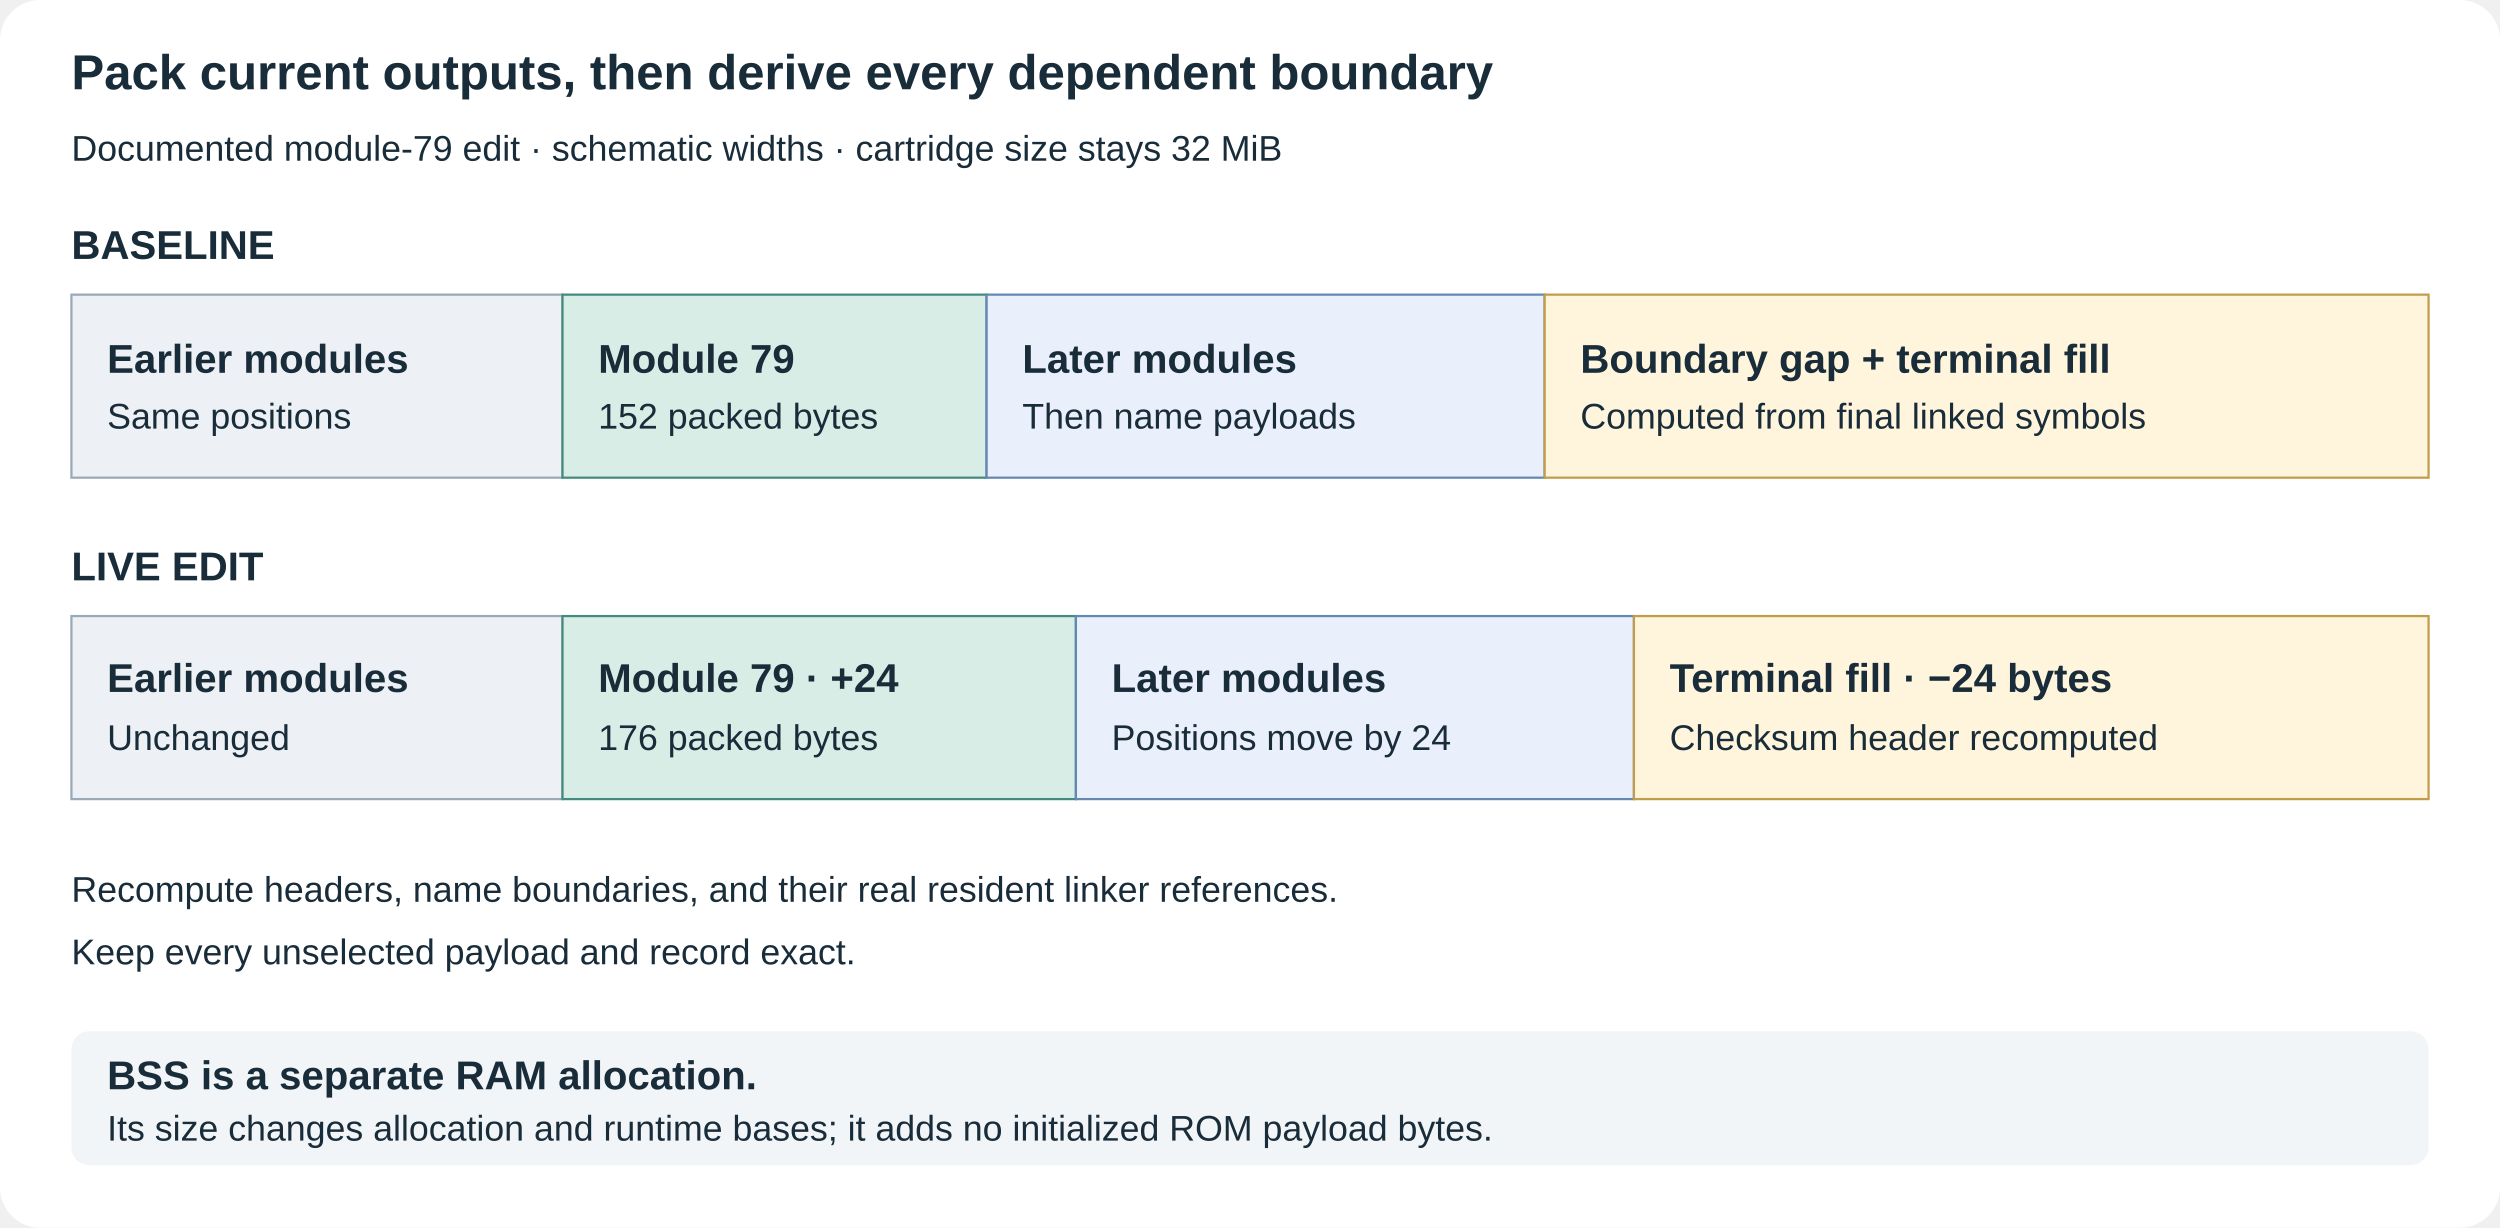
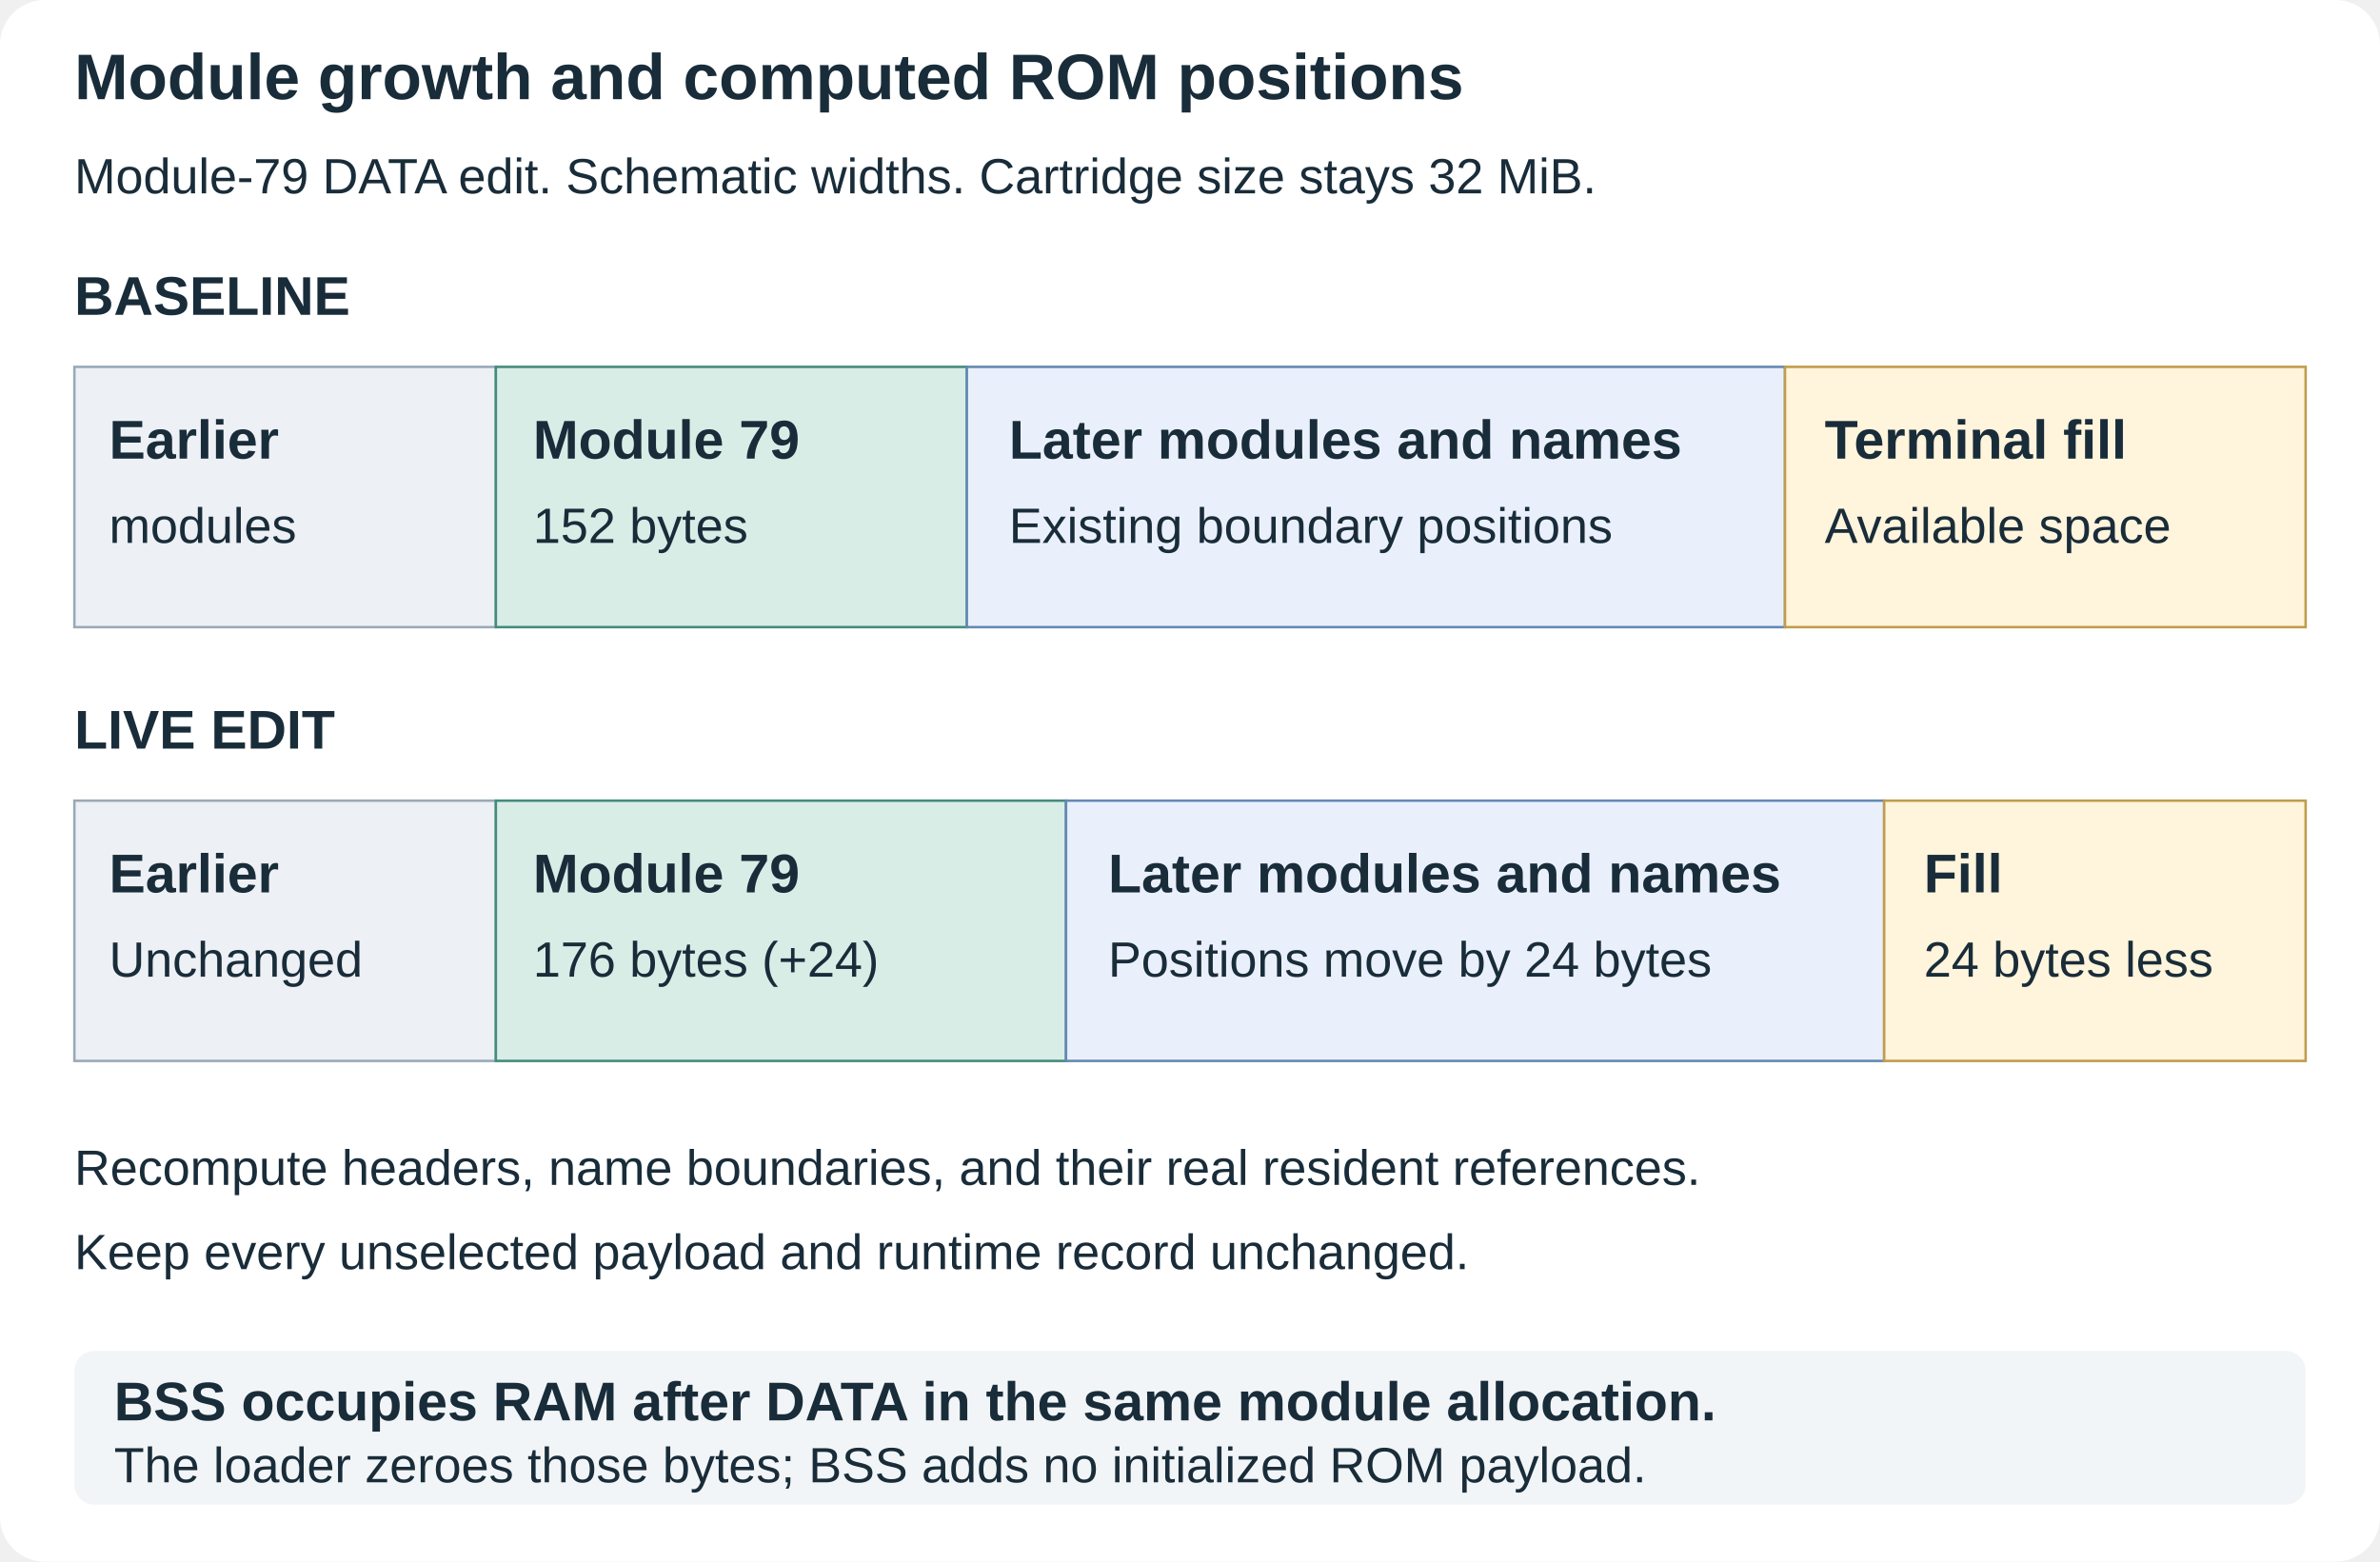
- <svg xmlns="http://www.w3.org/2000/svg" viewBox="0 0 1120 550" role="img" aria-labelledby="jfg-layout-title jfg-layout-desc">
-   <style>text{font-family:Arial,Helvetica,sans-serif;fill:#192c39}.h{font-size:22px;font-weight:700}.label{font-size:18px;font-weight:700}.small{font-size:16px}.tiny{font-size:14px}</style>
-   <rect width="1120" height="550" rx="18" fill="#fff" />
-   <text x="32" y="40" class="h">Pack current outputs, then derive every dependent boundary</text>
-   <text x="32" y="72" class="small">Documented module-79 edit · schematic widths · cartridge size stays 32 MiB</text>
-   <text x="32" y="116" class="label">BASELINE</text>
-   <rect x="32" y="132" width="220" height="82" fill="#edf0f4" stroke="#9aa9b7" />
-   <text x="48" y="167" class="label">Earlier modules</text>
-   <text x="48" y="192" class="small">Same positions</text>
-   <rect x="252" y="132" width="190" height="82" fill="#d9ede7" stroke="#448b7d" />
-   <text x="268" y="167" class="label">Module 79</text>
-   <text x="268" y="192" class="small">152 packed bytes</text>
-   <rect x="442" y="132" width="250" height="82" fill="#eaf0fb" stroke="#6389b3" />
-   <text x="458" y="167" class="label">Later modules</text>
-   <text x="458" y="192" class="small">Then name payloads</text>
-   <rect x="692" y="132" width="396" height="82" fill="#fff4dc" stroke="#c19c4b" />
-   <text x="708" y="167" class="label">Boundary gap + terminal fill</text>
-   <text x="708" y="192" class="small">Computed from final linked symbols</text>
-   <text x="32" y="260" class="label">LIVE EDIT</text>
-   <rect x="32" y="276" width="220" height="82" fill="#edf0f4" stroke="#9aa9b7" />
-   <text x="48" y="310" class="label">Earlier modules</text>
-   <text x="48" y="336" class="small">Unchanged</text>
-   <rect x="252" y="276" width="230" height="82" fill="#d9ede7" stroke="#448b7d" />
-   <text x="268" y="310" class="label">Module 79 · +24</text>
-   <text x="268" y="336" class="small">176 packed bytes</text>
-   <rect x="482" y="276" width="250" height="82" fill="#eaf0fb" stroke="#6389b3" />
-   <text x="498" y="310" class="label">Later modules</text>
-   <text x="498" y="336" class="small">Positions move by 24</text>
-   <rect x="732" y="276" width="356" height="82" fill="#fff4dc" stroke="#c19c4b" />
-   <text x="748" y="310" class="label">Terminal fill · −24 bytes</text>
-   <text x="748" y="336" class="small">Checksum header recomputed</text>
-   <text x="32" y="404" class="small">Recompute headers, name boundaries, and their real resident linker references.</text>
-   <text x="32" y="432" class="small">Keep every unselected payload and record exact.</text>
-   <rect x="32" y="462" width="1056" height="60" rx="8" fill="#f2f5f7" />
-   <text x="48" y="488" class="label">BSS is a separate RAM allocation.</text>
-   <text x="48" y="511" class="small">Its size changes allocation and runtime bases; it adds no initialized ROM payload bytes.</text>
+ <svg xmlns="http://www.w3.org/2000/svg" id="jfg-layout" viewBox="0 0 960 630" role="img" aria-labelledby="jfg-layout-title jfg-layout-desc">
+   <style>#jfg-layout text{font-family:Arial,Helvetica,sans-serif;fill:#192c39}#jfg-layout .h{font-size:26px;font-weight:700}#jfg-layout .label{font-size:22px;font-weight:700}#jfg-layout .small{font-size:20px}</style>
+   <rect width="960" height="630" rx="18" fill="#fff" />
+   <text x="30" y="40" class="h">Module growth and computed ROM positions</text>
+   <text x="30" y="78" class="small">Module-79 DATA edit. Schematic widths. Cartridge size stays 32 MiB.</text>
+   <text x="30" y="127" class="label">BASELINE</text>
+   <rect x="30" y="148" width="170" height="105" fill="#edf0f4" stroke="#9aa9b7" />
+   <text x="44" y="185" class="label">Earlier</text>
+   <text x="44" y="219" class="small">modules</text>
+   <rect x="200" y="148" width="190" height="105" fill="#d9ede7" stroke="#448b7d" />
+   <text x="215" y="185" class="label">Module 79</text>
+   <text x="215" y="219" class="small">152 bytes</text>
+   <rect x="390" y="148" width="330" height="105" fill="#eaf0fb" stroke="#6389b3" />
+   <text x="407" y="185" class="label">Later modules and names</text>
+   <text x="407" y="219" class="small">Existing boundary positions</text>
+   <rect x="720" y="148" width="210" height="105" fill="#fff4dc" stroke="#c19c4b" />
+   <text x="736" y="185" class="label">Terminal fill</text>
+   <text x="736" y="219" class="small">Available space</text>
+   <text x="30" y="302" class="label">LIVE EDIT</text>
+   <rect x="30" y="323" width="170" height="105" fill="#edf0f4" stroke="#9aa9b7" />
+   <text x="44" y="360" class="label">Earlier</text>
+   <text x="44" y="394" class="small">Unchanged</text>
+   <rect x="200" y="323" width="230" height="105" fill="#d9ede7" stroke="#448b7d" />
+   <text x="215" y="360" class="label">Module 79</text>
+   <text x="215" y="394" class="small">176 bytes (+24)</text>
+   <rect x="430" y="323" width="330" height="105" fill="#eaf0fb" stroke="#6389b3" />
+   <text x="447" y="360" class="label">Later modules and names</text>
+   <text x="447" y="394" class="small">Positions move by 24 bytes</text>
+   <rect x="760" y="323" width="170" height="105" fill="#fff4dc" stroke="#c19c4b" />
+   <text x="776" y="360" class="label">Fill</text>
+   <text x="776" y="394" class="small">24 bytes less</text>
+   <text x="30" y="478" class="small">Recompute headers, name boundaries, and their real resident references.</text>
+   <text x="30" y="512" class="small">Keep every unselected payload and runtime record unchanged.</text>
+   <rect x="30" y="545" width="900" height="62" rx="8" fill="#f2f5f7" />
+   <text x="46" y="573" class="label">BSS occupies RAM after DATA in the same module allocation.</text>
+   <text x="46" y="598" class="small">The loader zeroes those bytes; BSS adds no initialized ROM payload.</text>
</svg>
